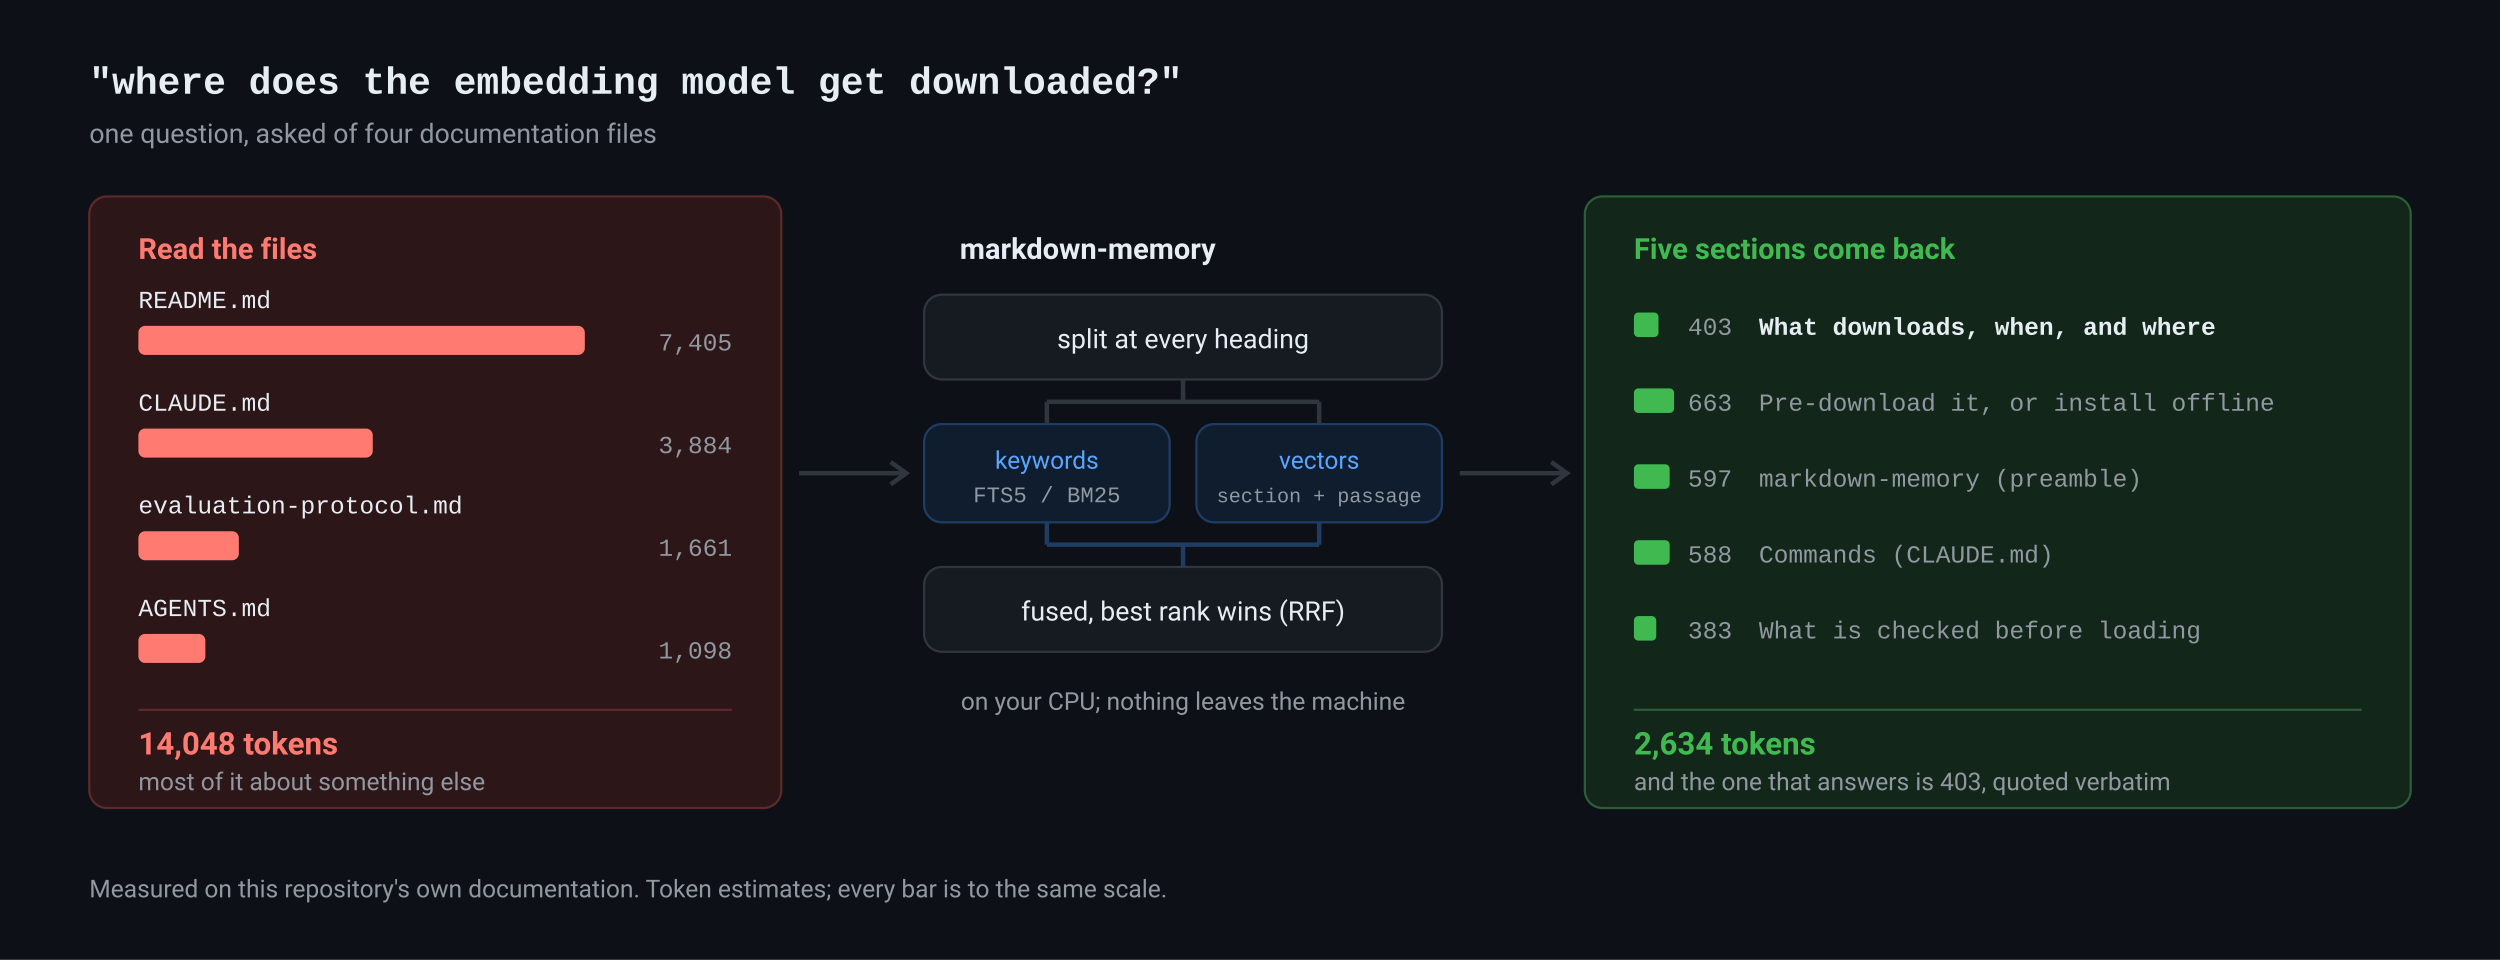
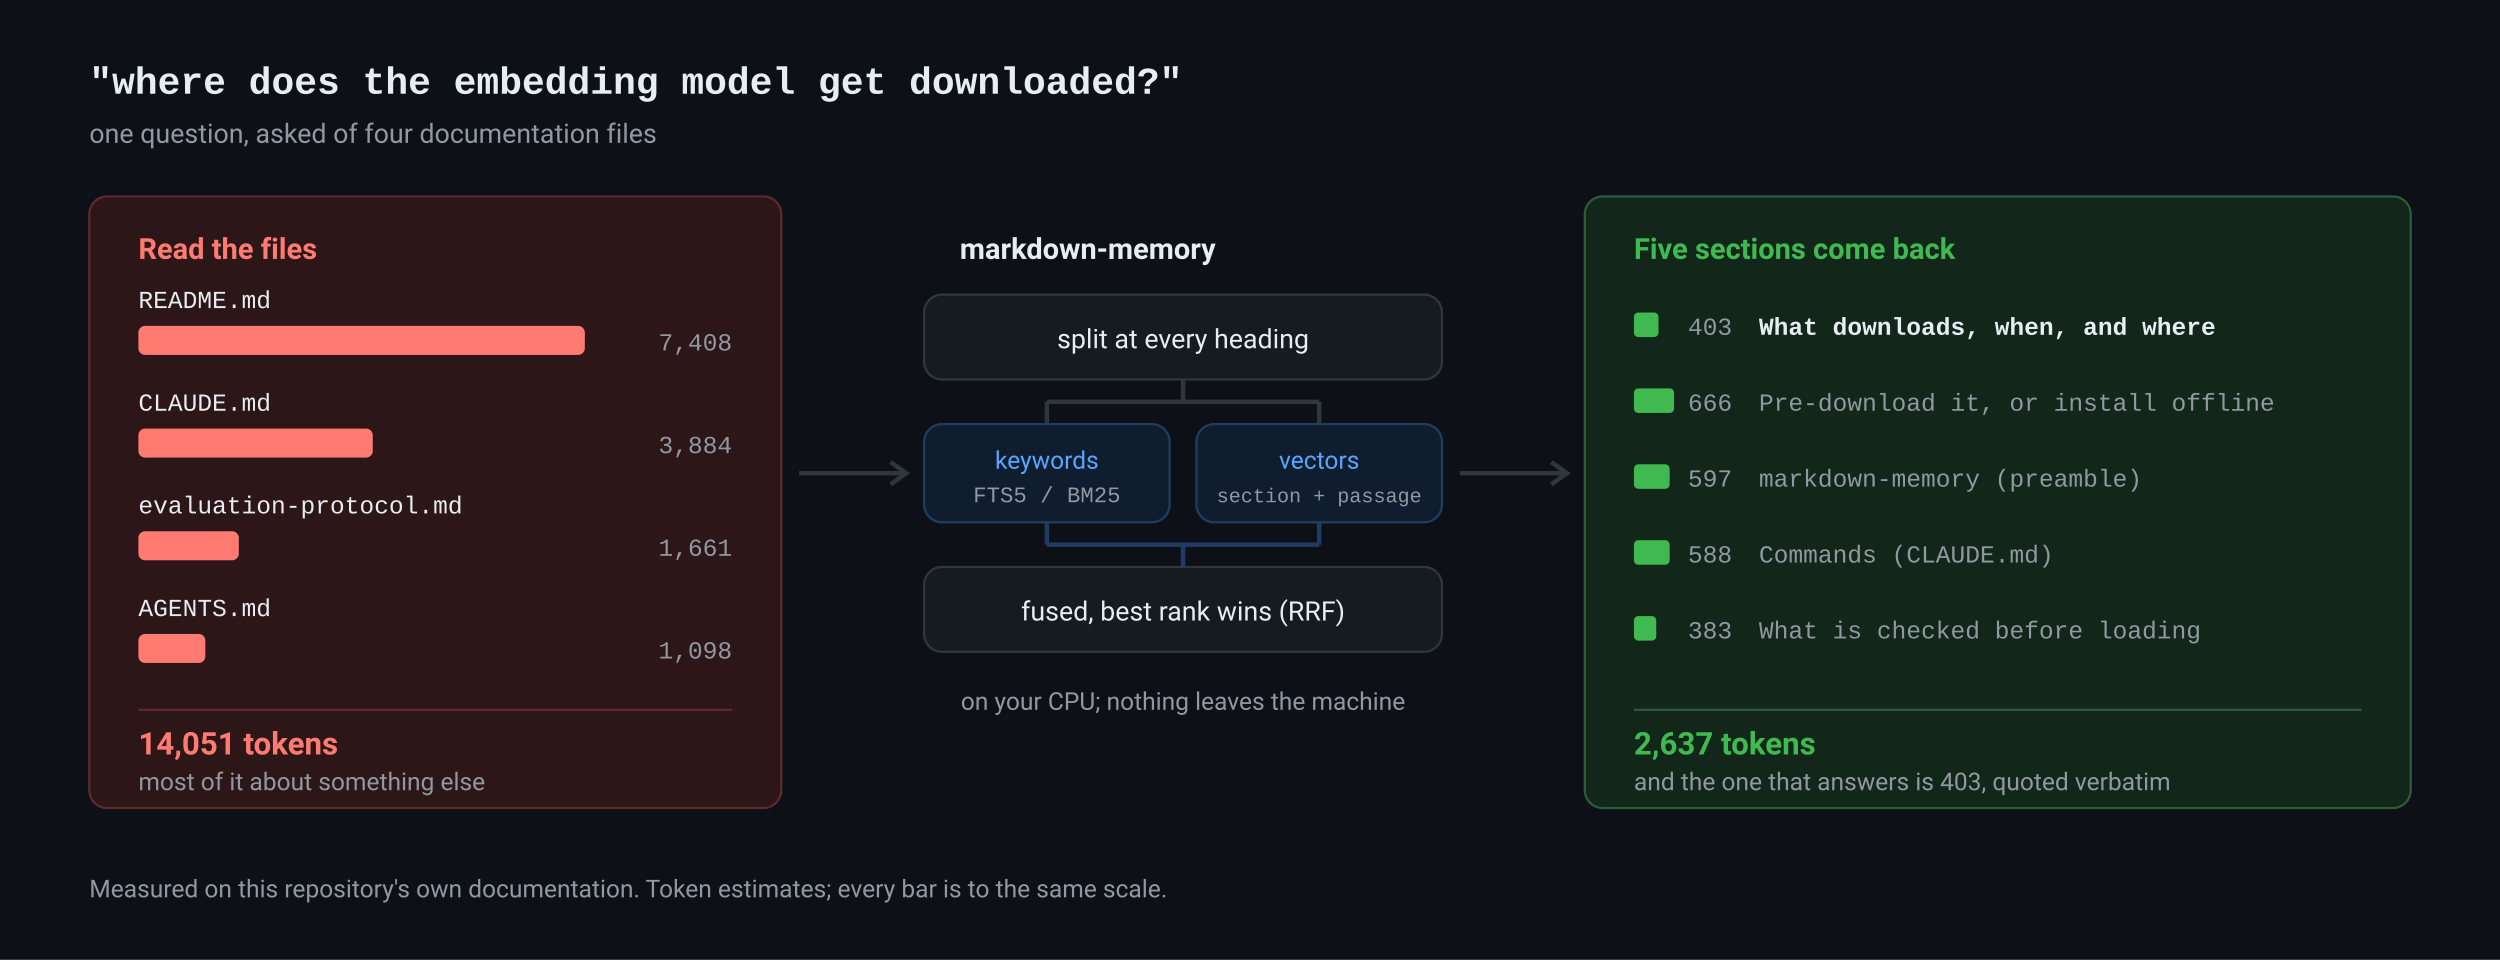
- <svg xmlns="http://www.w3.org/2000/svg" viewBox="0 0 1120 430" width="1120" height="430" role="img" aria-label="One question: reading four whole files costs 14,048 tokens; markdown-memory returns five sections totalling 2,634, and the one that answers is 403 tokens.">
+ <svg xmlns="http://www.w3.org/2000/svg" viewBox="0 0 1120 430" width="1120" height="430" role="img" aria-label="One question: reading four whole files costs 14,051 tokens; markdown-memory returns five sections totalling 2,637, and the one that answers is 403 tokens.">
  <rect width="1120" height="430" fill="#0d1117" />
  <text x="40" y="42" font-family="ui-monospace,SFMono-Regular,Menlo,Consolas,'Liberation Mono',monospace" font-size="17" font-weight="600" fill="#e6edf3" text-anchor="start">"where does the embedding model get downloaded?"</text>
  <text x="40" y="64" font-family="ui-sans-serif,-apple-system,BlinkMacSystemFont,'Segoe UI',Roboto,'Helvetica Neue',Arial,sans-serif" font-size="12" font-weight="400" fill="#9198a1" text-anchor="start">one question, asked of four documentation files</text>
  <rect x="40" y="88" width="310" height="274" rx="8" fill="#2d1618" stroke="#5c2b29" stroke-width="1" />
  <text x="62" y="116" font-family="ui-sans-serif,-apple-system,BlinkMacSystemFont,'Segoe UI',Roboto,'Helvetica Neue',Arial,sans-serif" font-size="13" font-weight="600" fill="#ff7b72" text-anchor="start">Read the files</text>
  <text x="62" y="138" font-family="ui-monospace,SFMono-Regular,Menlo,Consolas,'Liberation Mono',monospace" font-size="11" font-weight="400" fill="#e6edf3" text-anchor="start">README.md</text>
  <rect x="62" y="146" width="200" height="13" rx="3" fill="#ff7b72" stroke="none" stroke-width="1" />
-   <text x="328" y="157" font-family="ui-monospace,SFMono-Regular,Menlo,Consolas,'Liberation Mono',monospace" font-size="11" font-weight="400" fill="#9198a1" text-anchor="end">7,405</text>
+   <text x="328" y="157" font-family="ui-monospace,SFMono-Regular,Menlo,Consolas,'Liberation Mono',monospace" font-size="11" font-weight="400" fill="#9198a1" text-anchor="end">7,408</text>
  <text x="62" y="184" font-family="ui-monospace,SFMono-Regular,Menlo,Consolas,'Liberation Mono',monospace" font-size="11" font-weight="400" fill="#e6edf3" text-anchor="start">CLAUDE.md</text>
  <rect x="62" y="192" width="105" height="13" rx="3" fill="#ff7b72" stroke="none" stroke-width="1" />
  <text x="328" y="203" font-family="ui-monospace,SFMono-Regular,Menlo,Consolas,'Liberation Mono',monospace" font-size="11" font-weight="400" fill="#9198a1" text-anchor="end">3,884</text>
  <text x="62" y="230" font-family="ui-monospace,SFMono-Regular,Menlo,Consolas,'Liberation Mono',monospace" font-size="11" font-weight="400" fill="#e6edf3" text-anchor="start">evaluation-protocol.md</text>
  <rect x="62" y="238" width="45" height="13" rx="3" fill="#ff7b72" stroke="none" stroke-width="1" />
  <text x="328" y="249" font-family="ui-monospace,SFMono-Regular,Menlo,Consolas,'Liberation Mono',monospace" font-size="11" font-weight="400" fill="#9198a1" text-anchor="end">1,661</text>
  <text x="62" y="276" font-family="ui-monospace,SFMono-Regular,Menlo,Consolas,'Liberation Mono',monospace" font-size="11" font-weight="400" fill="#e6edf3" text-anchor="start">AGENTS.md</text>
  <rect x="62" y="284" width="30" height="13" rx="3" fill="#ff7b72" stroke="none" stroke-width="1" />
  <text x="328" y="295" font-family="ui-monospace,SFMono-Regular,Menlo,Consolas,'Liberation Mono',monospace" font-size="11" font-weight="400" fill="#9198a1" text-anchor="end">1,098</text>
  <path d="M62 318 L328 318" stroke="#5c2b29" stroke-width="1" />
-   <text x="62" y="338" font-family="ui-sans-serif,-apple-system,BlinkMacSystemFont,'Segoe UI',Roboto,'Helvetica Neue',Arial,sans-serif" font-size="14" font-weight="600" fill="#ff7b72" text-anchor="start">14,048 tokens</text>
+   <text x="62" y="338" font-family="ui-sans-serif,-apple-system,BlinkMacSystemFont,'Segoe UI',Roboto,'Helvetica Neue',Arial,sans-serif" font-size="14" font-weight="600" fill="#ff7b72" text-anchor="start">14,051 tokens</text>
  <text x="62" y="354" font-family="ui-sans-serif,-apple-system,BlinkMacSystemFont,'Segoe UI',Roboto,'Helvetica Neue',Arial,sans-serif" font-size="11" font-weight="400" fill="#9198a1" text-anchor="start">most of it about something else</text>
  <text x="430" y="116" font-family="ui-sans-serif,-apple-system,BlinkMacSystemFont,'Segoe UI',Roboto,'Helvetica Neue',Arial,sans-serif" font-size="13" font-weight="600" fill="#e6edf3" text-anchor="start">markdown-memory</text>
  <rect x="414" y="132" width="232" height="38" rx="8" fill="#161b22" stroke="#30363d" stroke-width="1" />
  <text x="530" y="156" font-family="ui-sans-serif,-apple-system,BlinkMacSystemFont,'Segoe UI',Roboto,'Helvetica Neue',Arial,sans-serif" font-size="12" font-weight="400" fill="#e6edf3" text-anchor="middle">split at every heading</text>
  <rect x="414" y="190" width="110" height="44" rx="8" fill="#0f1d2e" stroke="#1f3d63" stroke-width="1" />
  <text x="469" y="210" font-family="ui-sans-serif,-apple-system,BlinkMacSystemFont,'Segoe UI',Roboto,'Helvetica Neue',Arial,sans-serif" font-size="11" font-weight="400" fill="#58a6ff" text-anchor="middle">keywords</text>
  <text x="469" y="225" font-family="ui-monospace,SFMono-Regular,Menlo,Consolas,'Liberation Mono',monospace" font-size="10" font-weight="400" fill="#9198a1" text-anchor="middle">FTS5 / BM25</text>
  <rect x="536" y="190" width="110" height="44" rx="8" fill="#0f1d2e" stroke="#1f3d63" stroke-width="1" />
  <text x="591" y="210" font-family="ui-sans-serif,-apple-system,BlinkMacSystemFont,'Segoe UI',Roboto,'Helvetica Neue',Arial,sans-serif" font-size="11" font-weight="400" fill="#58a6ff" text-anchor="middle">vectors</text>
  <text x="591" y="225" font-family="ui-monospace,SFMono-Regular,Menlo,Consolas,'Liberation Mono',monospace" font-size="9" font-weight="400" fill="#9198a1" text-anchor="middle">section + passage</text>
  <rect x="414" y="254" width="232" height="38" rx="8" fill="#161b22" stroke="#30363d" stroke-width="1" />
  <text x="530" y="278" font-family="ui-sans-serif,-apple-system,BlinkMacSystemFont,'Segoe UI',Roboto,'Helvetica Neue',Arial,sans-serif" font-size="12" font-weight="400" fill="#e6edf3" text-anchor="middle">fused, best rank wins (RRF)</text>
  <path d="M530 170 L530 180 M469 180 L591 180 M469 180 L469 190 M591 180 L591 190" stroke="#30363d" stroke-width="2" fill="none" />
  <path d="M469 234 L469 244 M591 234 L591 244 M469 244 L591 244 M530 244 L530 254" stroke="#1f3d63" stroke-width="2" fill="none" />
  <text x="530" y="318" font-family="ui-sans-serif,-apple-system,BlinkMacSystemFont,'Segoe UI',Roboto,'Helvetica Neue',Arial,sans-serif" font-size="11" font-weight="400" fill="#9198a1" text-anchor="middle">on your CPU; nothing leaves the machine</text>
  <path d="M358 212 L406 212" stroke="#30363d" stroke-width="2" fill="none" />
  <path d="M399 207 L406 212 L399 217" fill="none" stroke="#30363d" stroke-width="2" />
  <path d="M654 212 L702 212" stroke="#30363d" stroke-width="2" fill="none" />
  <path d="M695 207 L702 212 L695 217" fill="none" stroke="#30363d" stroke-width="2" />
  <rect x="710" y="88" width="370" height="274" rx="8" fill="#12261a" stroke="#2d5c38" stroke-width="1" />
  <text x="732" y="116" font-family="ui-sans-serif,-apple-system,BlinkMacSystemFont,'Segoe UI',Roboto,'Helvetica Neue',Arial,sans-serif" font-size="13" font-weight="600" fill="#3fb950" text-anchor="start">Five sections come back</text>
  <rect x="732" y="140" width="11" height="11" rx="2" fill="#3fb950" stroke="none" stroke-width="1" />
  <text x="776" y="150" font-family="ui-monospace,SFMono-Regular,Menlo,Consolas,'Liberation Mono',monospace" font-size="11" font-weight="400" fill="#9198a1" text-anchor="end">403</text>
  <text x="788" y="150" font-family="ui-monospace,SFMono-Regular,Menlo,Consolas,'Liberation Mono',monospace" font-size="11" font-weight="600" fill="#e6edf3" text-anchor="start">What downloads, when, and where</text>
  <rect x="732" y="174" width="18" height="11" rx="2" fill="#3fb950" stroke="none" stroke-width="1" />
-   <text x="776" y="184" font-family="ui-monospace,SFMono-Regular,Menlo,Consolas,'Liberation Mono',monospace" font-size="11" font-weight="400" fill="#9198a1" text-anchor="end">663</text>
+   <text x="776" y="184" font-family="ui-monospace,SFMono-Regular,Menlo,Consolas,'Liberation Mono',monospace" font-size="11" font-weight="400" fill="#9198a1" text-anchor="end">666</text>
  <text x="788" y="184" font-family="ui-monospace,SFMono-Regular,Menlo,Consolas,'Liberation Mono',monospace" font-size="11" font-weight="400" fill="#9198a1" text-anchor="start">Pre-download it, or install offline</text>
  <rect x="732" y="208" width="16" height="11" rx="2" fill="#3fb950" stroke="none" stroke-width="1" />
  <text x="776" y="218" font-family="ui-monospace,SFMono-Regular,Menlo,Consolas,'Liberation Mono',monospace" font-size="11" font-weight="400" fill="#9198a1" text-anchor="end">597</text>
  <text x="788" y="218" font-family="ui-monospace,SFMono-Regular,Menlo,Consolas,'Liberation Mono',monospace" font-size="11" font-weight="400" fill="#9198a1" text-anchor="start">markdown-memory  (preamble)</text>
  <rect x="732" y="242" width="16" height="11" rx="2" fill="#3fb950" stroke="none" stroke-width="1" />
  <text x="776" y="252" font-family="ui-monospace,SFMono-Regular,Menlo,Consolas,'Liberation Mono',monospace" font-size="11" font-weight="400" fill="#9198a1" text-anchor="end">588</text>
  <text x="788" y="252" font-family="ui-monospace,SFMono-Regular,Menlo,Consolas,'Liberation Mono',monospace" font-size="11" font-weight="400" fill="#9198a1" text-anchor="start">Commands  (CLAUDE.md)</text>
  <rect x="732" y="276" width="10" height="11" rx="2" fill="#3fb950" stroke="none" stroke-width="1" />
  <text x="776" y="286" font-family="ui-monospace,SFMono-Regular,Menlo,Consolas,'Liberation Mono',monospace" font-size="11" font-weight="400" fill="#9198a1" text-anchor="end">383</text>
  <text x="788" y="286" font-family="ui-monospace,SFMono-Regular,Menlo,Consolas,'Liberation Mono',monospace" font-size="11" font-weight="400" fill="#9198a1" text-anchor="start">What is checked before loading</text>
  <path d="M732 318 L1058 318" stroke="#2d5c38" stroke-width="1" />
-   <text x="732" y="338" font-family="ui-sans-serif,-apple-system,BlinkMacSystemFont,'Segoe UI',Roboto,'Helvetica Neue',Arial,sans-serif" font-size="14" font-weight="600" fill="#3fb950" text-anchor="start">2,634 tokens</text>
+   <text x="732" y="338" font-family="ui-sans-serif,-apple-system,BlinkMacSystemFont,'Segoe UI',Roboto,'Helvetica Neue',Arial,sans-serif" font-size="14" font-weight="600" fill="#3fb950" text-anchor="start">2,637 tokens</text>
  <text x="732" y="354" font-family="ui-sans-serif,-apple-system,BlinkMacSystemFont,'Segoe UI',Roboto,'Helvetica Neue',Arial,sans-serif" font-size="11" font-weight="400" fill="#9198a1" text-anchor="start">and the one that answers is 403, quoted verbatim</text>
  <text x="40" y="402" font-family="ui-sans-serif,-apple-system,BlinkMacSystemFont,'Segoe UI',Roboto,'Helvetica Neue',Arial,sans-serif" font-size="11" font-weight="400" fill="#9198a1" text-anchor="start">Measured on this repository's own documentation. Token estimates; every bar is to the same scale.</text>
</svg>
